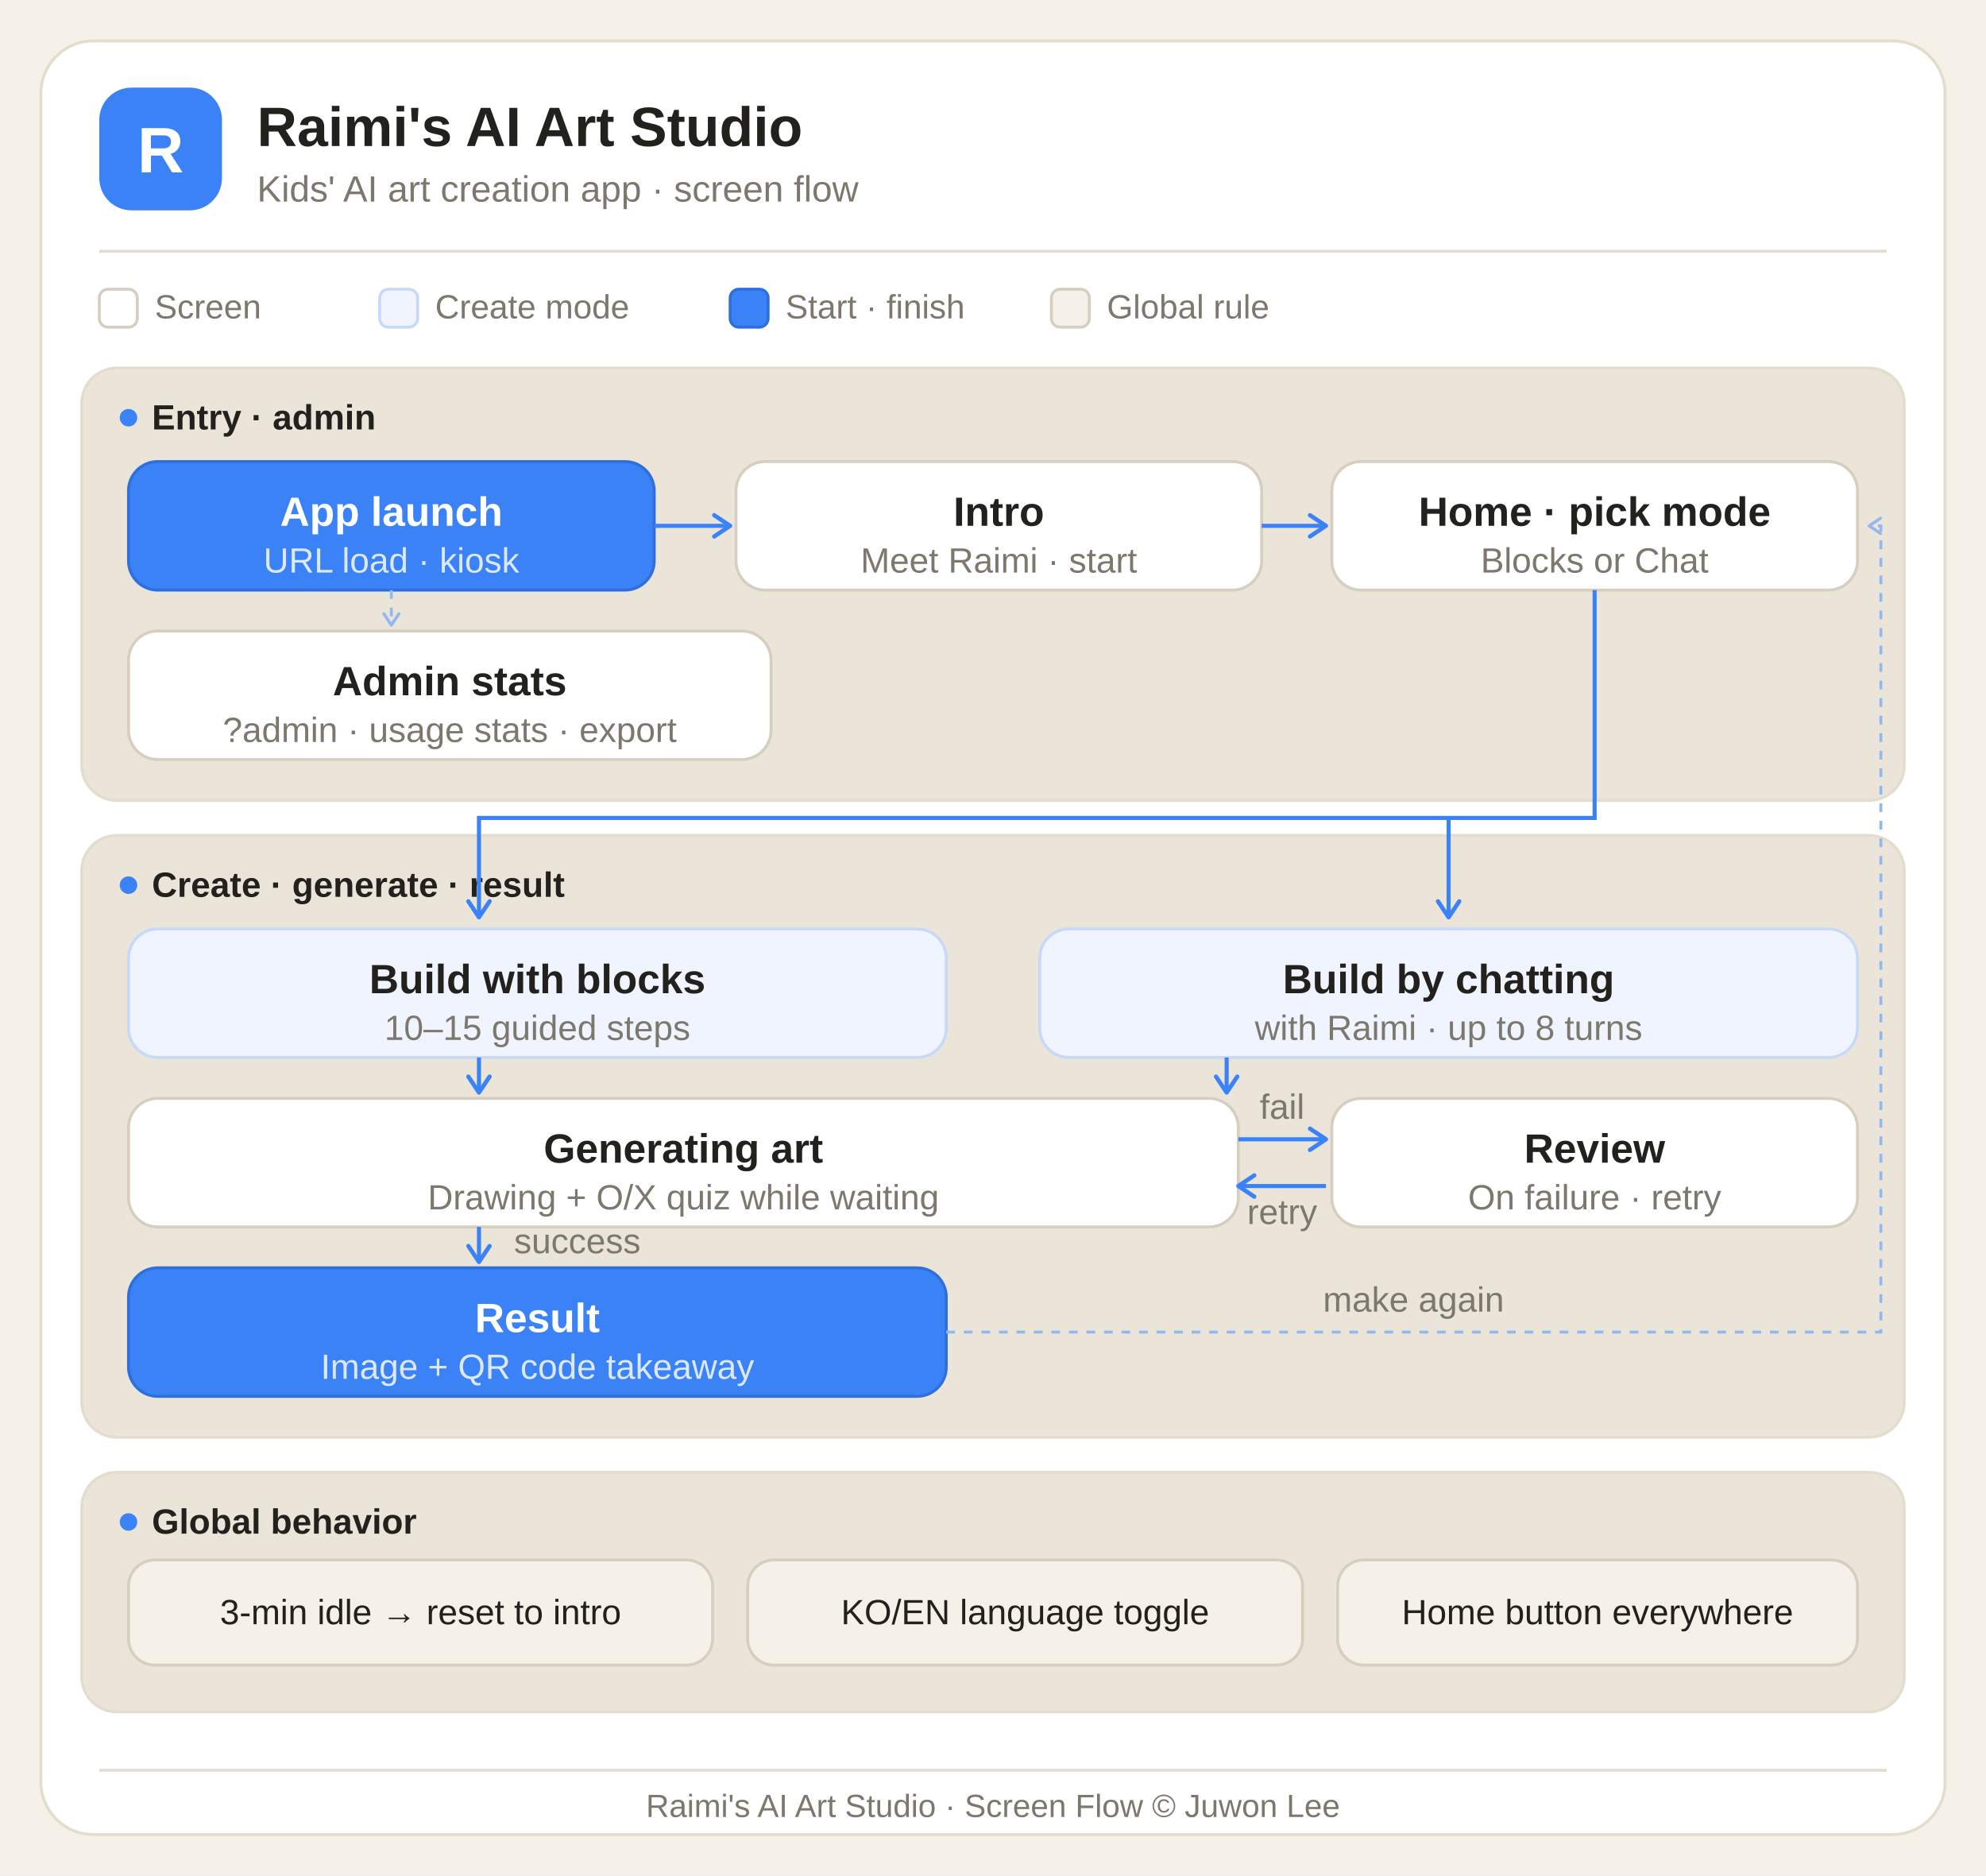
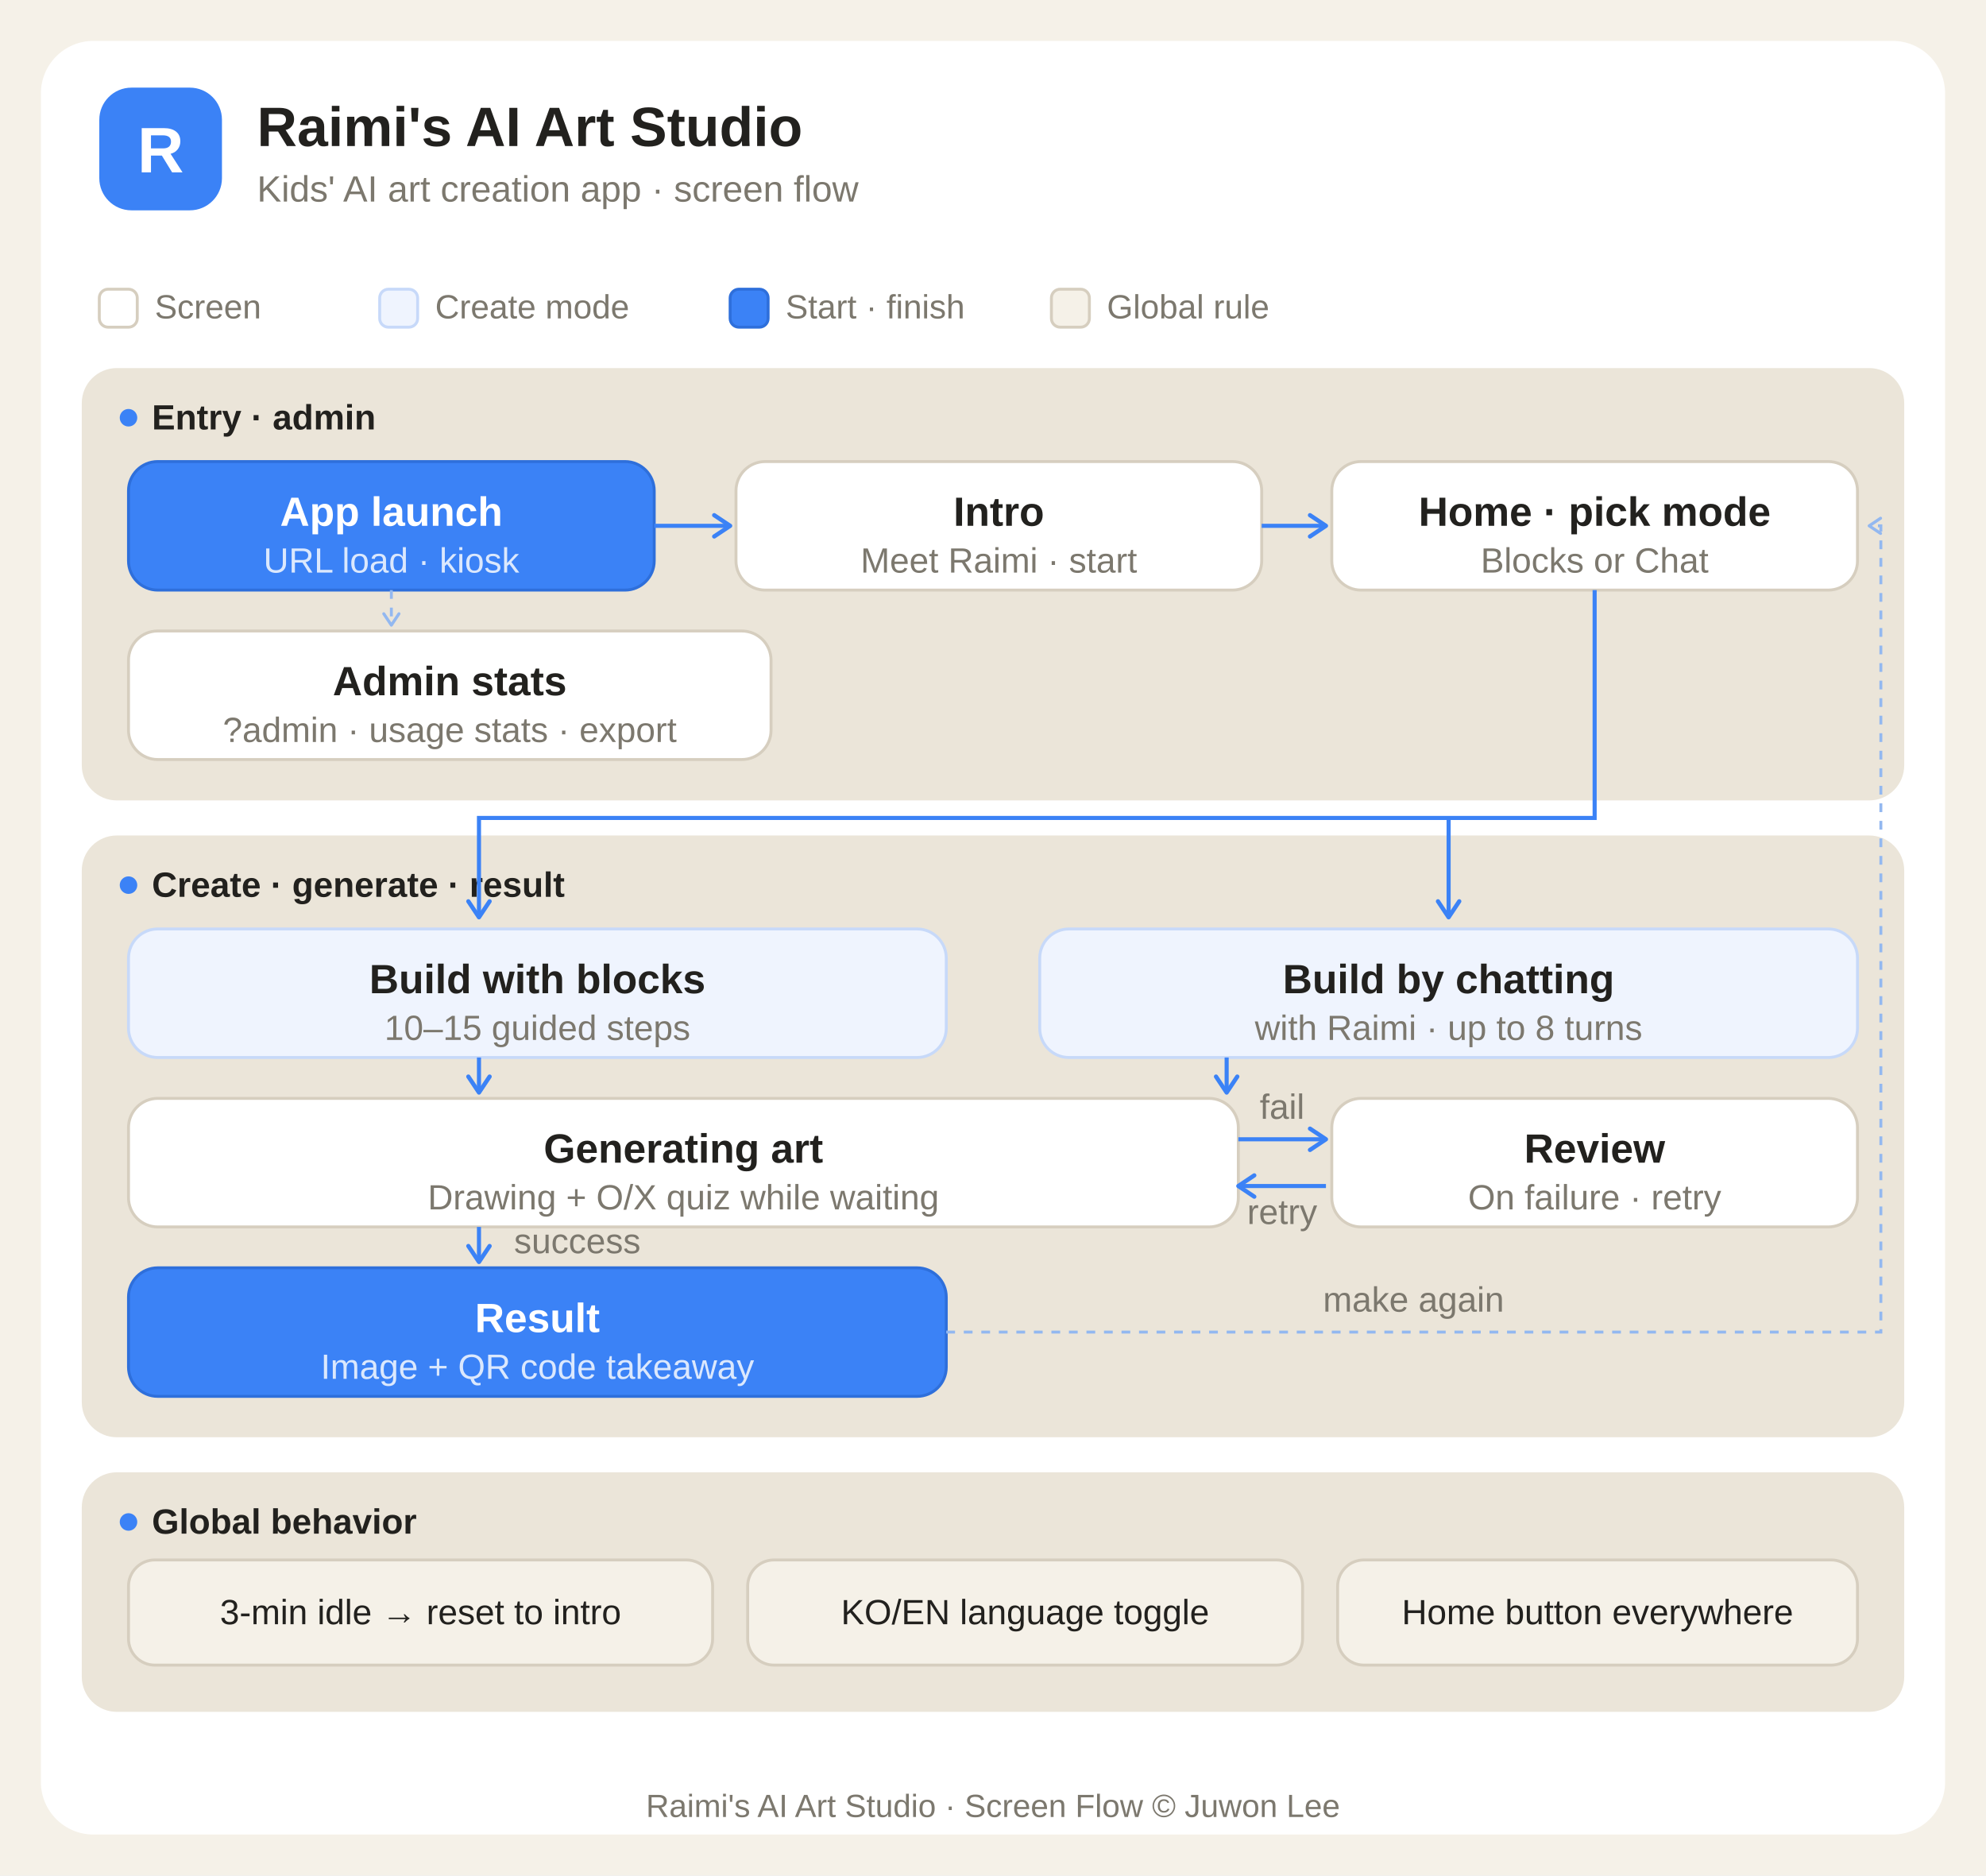
<svg xmlns="http://www.w3.org/2000/svg" width="680" height="642" viewBox="0 0 680 642" role="img">
  <defs>
    <marker id="arwE" viewBox="0 0 10 10" refX="8" refY="5" markerWidth="6.5" markerHeight="6.5" orient="auto-start-reverse">
      <path d="M2 1L8 5L2 9" fill="none" stroke="context-stroke" stroke-width="1.6" stroke-linecap="round" stroke-linejoin="round" />
    </marker>
  </defs>
  <style>
text{font-family:'Pretendard','Apple SD Gothic Neo','Helvetica Neue',Arial,sans-serif}
- .iaBg{fill:#F5F1E8}.iaPoster{fill:#FFFFFF;stroke:#E4DDCE}.iaLogo{fill:#3B82F6}.iaLogoR{fill:#FFFFFF;font-size:22px;font-weight:600}
- .iaTtl{fill:#22211E;font-size:19px;font-weight:600}.iaSub{fill:#7C786E;font-size:12.5px}.iaHdiv{stroke:#E4DDCE}.iaFdiv{stroke:#E4DDCE}
- .iaSec{fill:#EBE5D9;stroke:#E4DDCE}.iaDot{fill:#3B82F6}.iaLab{fill:#22211E;font-size:12px;font-weight:600}.iaLeg{fill:#7C786E;font-size:11.5px}
+ .iaBg{fill:#F5F1E8}.iaPoster{fill:#FFFFFF;stroke:none}.iaLogo{fill:#3B82F6}.iaLogoR{fill:#FFFFFF;font-size:22px;font-weight:600}
+ .iaTtl{fill:#22211E;font-size:19px;font-weight:600}.iaSub{fill:#7C786E;font-size:12.5px}.iaHdiv{stroke:none}.iaFdiv{stroke:none}
+ .iaSec{fill:#EBE5D9;stroke:none}.iaDot{fill:#3B82F6}.iaLab{fill:#22211E;font-size:12px;font-weight:600}.iaLeg{fill:#7C786E;font-size:11.5px}
.iaSw1{fill:#FFFFFF;stroke:#D6CEBF}.iaSw2{fill:#EFF4FE;stroke:#C7D9F9}.iaSw3{fill:#3B82F6;stroke:#2E6FDB}.iaSw4{fill:#F5F1E8;stroke:#D6CEBF}
.iaEbox{fill:#FFFFFF;stroke:#D6CEBF}.iaEt{fill:#22211E;font-size:14px;font-weight:600}.iaEs{fill:#7C786E;font-size:12px}
.iaArw{stroke:#3B82F6;stroke-width:1.4;fill:none}.iaLeader{stroke:#93B8F0;stroke-width:1;stroke-dasharray:3 3;fill:none}.iaMgr{stroke:#3B82F6;stroke-width:1.5;fill:none}
.iaMbox{fill:#3B82F6;stroke:#2E6FDB}.iaMt{fill:#FFFFFF;font-size:14px;font-weight:600}.iaMs{fill:#DBE8FD;font-size:12px}
.iaCcard{fill:#EFF4FE;stroke:#C7D9F9}.iaCt{fill:#22211E;font-size:14px;font-weight:600}.iaCl{fill:#7C786E;font-size:12px}
.iaPcbox{fill:#E1ECFD;stroke:#A9C7F5}.iaPt{fill:#22211E;font-size:14px;font-weight:600}.iaPs{fill:#7C786E;font-size:12px}
.iaChip{fill:#F5F1E8;stroke:#D6CEBF}.iaChx{fill:#22211E;font-size:12px}.iaFoot{fill:#7C786E;font-size:11px}
</style>
  <rect class="iaBg" x="0" y="0" width="680" height="642" />
  <rect class="iaPoster" x="14" y="14" width="652" height="614" rx="18" />
  <rect class="iaLogo" x="34" y="30" width="42" height="42" rx="11" />
  <text class="iaLogoR" x="55" y="59" text-anchor="middle">R</text>
  <text class="iaTtl" x="88" y="50">Raimi's AI Art Studio</text>
  <text class="iaSub" x="88" y="69">Kids' AI art creation app · screen flow</text>
  <line class="iaHdiv" x1="34" y1="86" x2="646" y2="86" />
  <rect class="iaSw1" x="34" y="99" width="13" height="13" rx="3" />
  <text class="iaLeg" x="53" y="109">Screen</text>
  <rect class="iaSw2" x="130" y="99" width="13" height="13" rx="3" />
  <text class="iaLeg" x="149" y="109">Create mode</text>
  <rect class="iaSw3" x="250" y="99" width="13" height="13" rx="3" />
  <text class="iaLeg" x="269" y="109">Start · finish</text>
  <rect class="iaSw4" x="360" y="99" width="13" height="13" rx="3" />
  <text class="iaLeg" x="379" y="109">Global rule</text>
  <rect class="iaSec" x="28" y="126" width="624" height="148" rx="12" />
  <circle class="iaDot" cx="44" cy="143" r="3" />
  <text class="iaLab" x="52" y="147">Entry · admin</text>
  <rect class="iaMbox" x="44" y="158" width="180" height="44" rx="10" />
  <text class="iaMt" x="134" y="180" text-anchor="middle">App launch</text>
  <text class="iaMs" x="134" y="196" text-anchor="middle">URL load · kiosk</text>
  <line class="iaArw" x1="224" y1="180" x2="250" y2="180" marker-end="url(#arwE)" />
  <rect class="iaEbox" x="252" y="158" width="180" height="44" rx="10" />
  <text class="iaEt" x="342" y="180" text-anchor="middle">Intro</text>
  <text class="iaEs" x="342" y="196" text-anchor="middle">Meet Raimi · start</text>
  <line class="iaArw" x1="432" y1="180" x2="454" y2="180" marker-end="url(#arwE)" />
  <rect class="iaEbox" x="456" y="158" width="180" height="44" rx="10" />
  <text class="iaEt" x="546" y="180" text-anchor="middle">Home · pick mode</text>
  <text class="iaEs" x="546" y="196" text-anchor="middle">Blocks or Chat</text>
  <line class="iaLeader" x1="134" y1="202" x2="134" y2="214" marker-end="url(#arwE)" />
  <rect class="iaEbox" x="44" y="216" width="220" height="44" rx="10" />
  <text class="iaEt" x="154" y="238" text-anchor="middle">Admin stats</text>
  <text class="iaEs" x="154" y="254" text-anchor="middle">?admin · usage stats · export</text>
  <rect class="iaSec" x="28" y="286" width="624" height="206" rx="12" />
  <circle class="iaDot" cx="44" cy="303" r="3" />
  <text class="iaLab" x="52" y="307">Create · generate · result</text>
  <path class="iaArw" d="M546 202 V280 H164 V314" marker-end="url(#arwE)" />
  <line class="iaArw" x1="496" y1="280" x2="496" y2="314" marker-end="url(#arwE)" />
  <rect class="iaCcard" x="44" y="318" width="280" height="44" rx="10" />
  <text class="iaCt" x="184" y="340" text-anchor="middle">Build with blocks</text>
  <text class="iaCl" x="184" y="356" text-anchor="middle">10–15 guided steps</text>
  <rect class="iaCcard" x="356" y="318" width="280" height="44" rx="10" />
  <text class="iaCt" x="496" y="340" text-anchor="middle">Build by chatting</text>
  <text class="iaCl" x="496" y="356" text-anchor="middle">with Raimi · up to 8 turns</text>
  <line class="iaArw" x1="164" y1="362" x2="164" y2="374" marker-end="url(#arwE)" />
  <line class="iaArw" x1="420" y1="362" x2="420" y2="374" marker-end="url(#arwE)" />
  <rect class="iaEbox" x="44" y="376" width="380" height="44" rx="10" />
  <text class="iaEt" x="234" y="398" text-anchor="middle">Generating art</text>
  <text class="iaEs" x="234" y="414" text-anchor="middle">Drawing + O/X quiz while waiting</text>
  <line class="iaArw" x1="424" y1="390" x2="454" y2="390" marker-end="url(#arwE)" />
  <text class="iaEs" x="439" y="383" text-anchor="middle">fail</text>
  <line class="iaArw" x1="454" y1="406" x2="424" y2="406" marker-end="url(#arwE)" />
  <text class="iaEs" x="439" y="419" text-anchor="middle">retry</text>
  <rect class="iaEbox" x="456" y="376" width="180" height="44" rx="10" />
  <text class="iaEt" x="546" y="398" text-anchor="middle">Review</text>
  <text class="iaEs" x="546" y="414" text-anchor="middle">On failure · retry</text>
  <line class="iaArw" x1="164" y1="420" x2="164" y2="432" marker-end="url(#arwE)" />
  <text class="iaEs" x="176" y="429">success</text>
  <rect class="iaMbox" x="44" y="434" width="280" height="44" rx="10" />
  <text class="iaMt" x="184" y="456" text-anchor="middle">Result</text>
  <text class="iaMs" x="184" y="472" text-anchor="middle">Image + QR code takeaway</text>
  <path class="iaLeader" d="M324 456 H644 V180 H640" marker-end="url(#arwE)" />
  <text class="iaEs" x="484" y="449" text-anchor="middle">make again</text>
  <rect class="iaSec" x="28" y="504" width="624" height="82" rx="12" />
  <circle class="iaDot" cx="44" cy="521" r="3" />
  <text class="iaLab" x="52" y="525">Global behavior</text>
  <rect class="iaChip" x="44" y="534" width="200" height="36" rx="9" />
  <text class="iaChx" x="144" y="556" text-anchor="middle">3-min idle → reset to intro</text>
  <rect class="iaChip" x="256" y="534" width="190" height="36" rx="9" />
  <text class="iaChx" x="351" y="556" text-anchor="middle">KO/EN language toggle</text>
  <rect class="iaChip" x="458" y="534" width="178" height="36" rx="9" />
  <text class="iaChx" x="547" y="556" text-anchor="middle">Home button everywhere</text>
  <line class="iaFdiv" x1="34" y1="606" x2="646" y2="606" />
  <text class="iaFoot" x="340" y="622" text-anchor="middle">Raimi's AI Art Studio · Screen Flow © Juwon Lee</text>
</svg>
